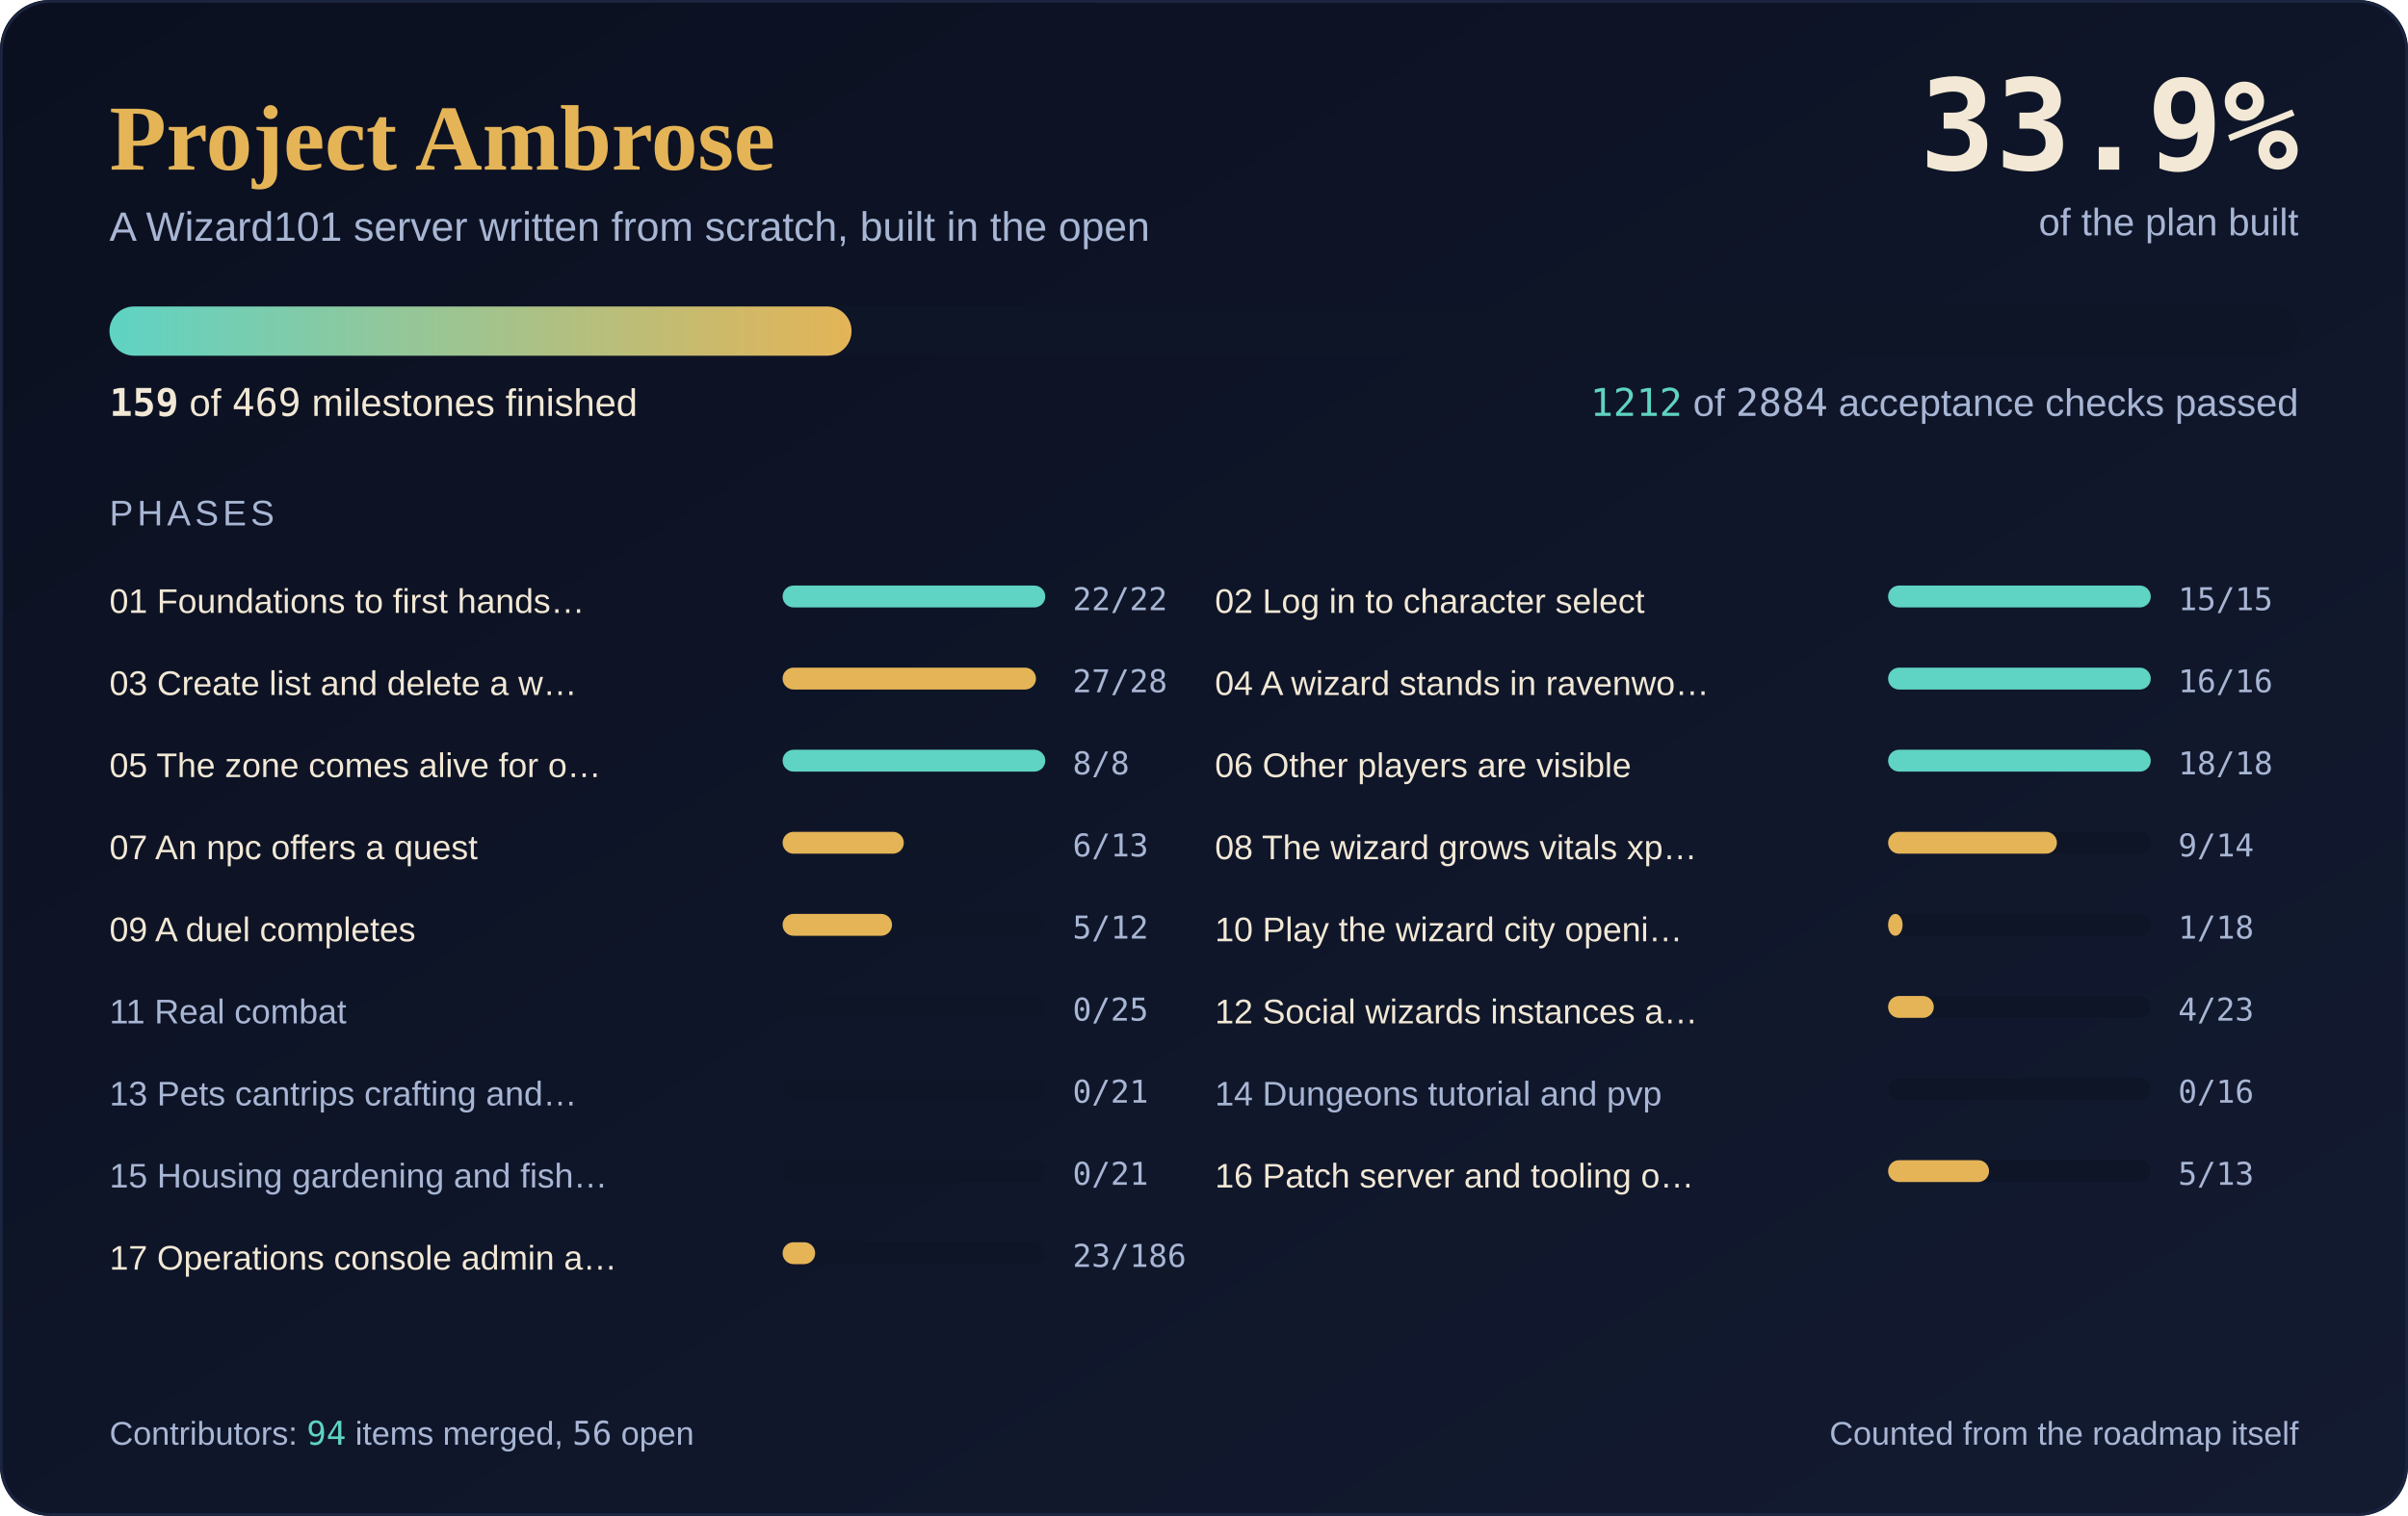
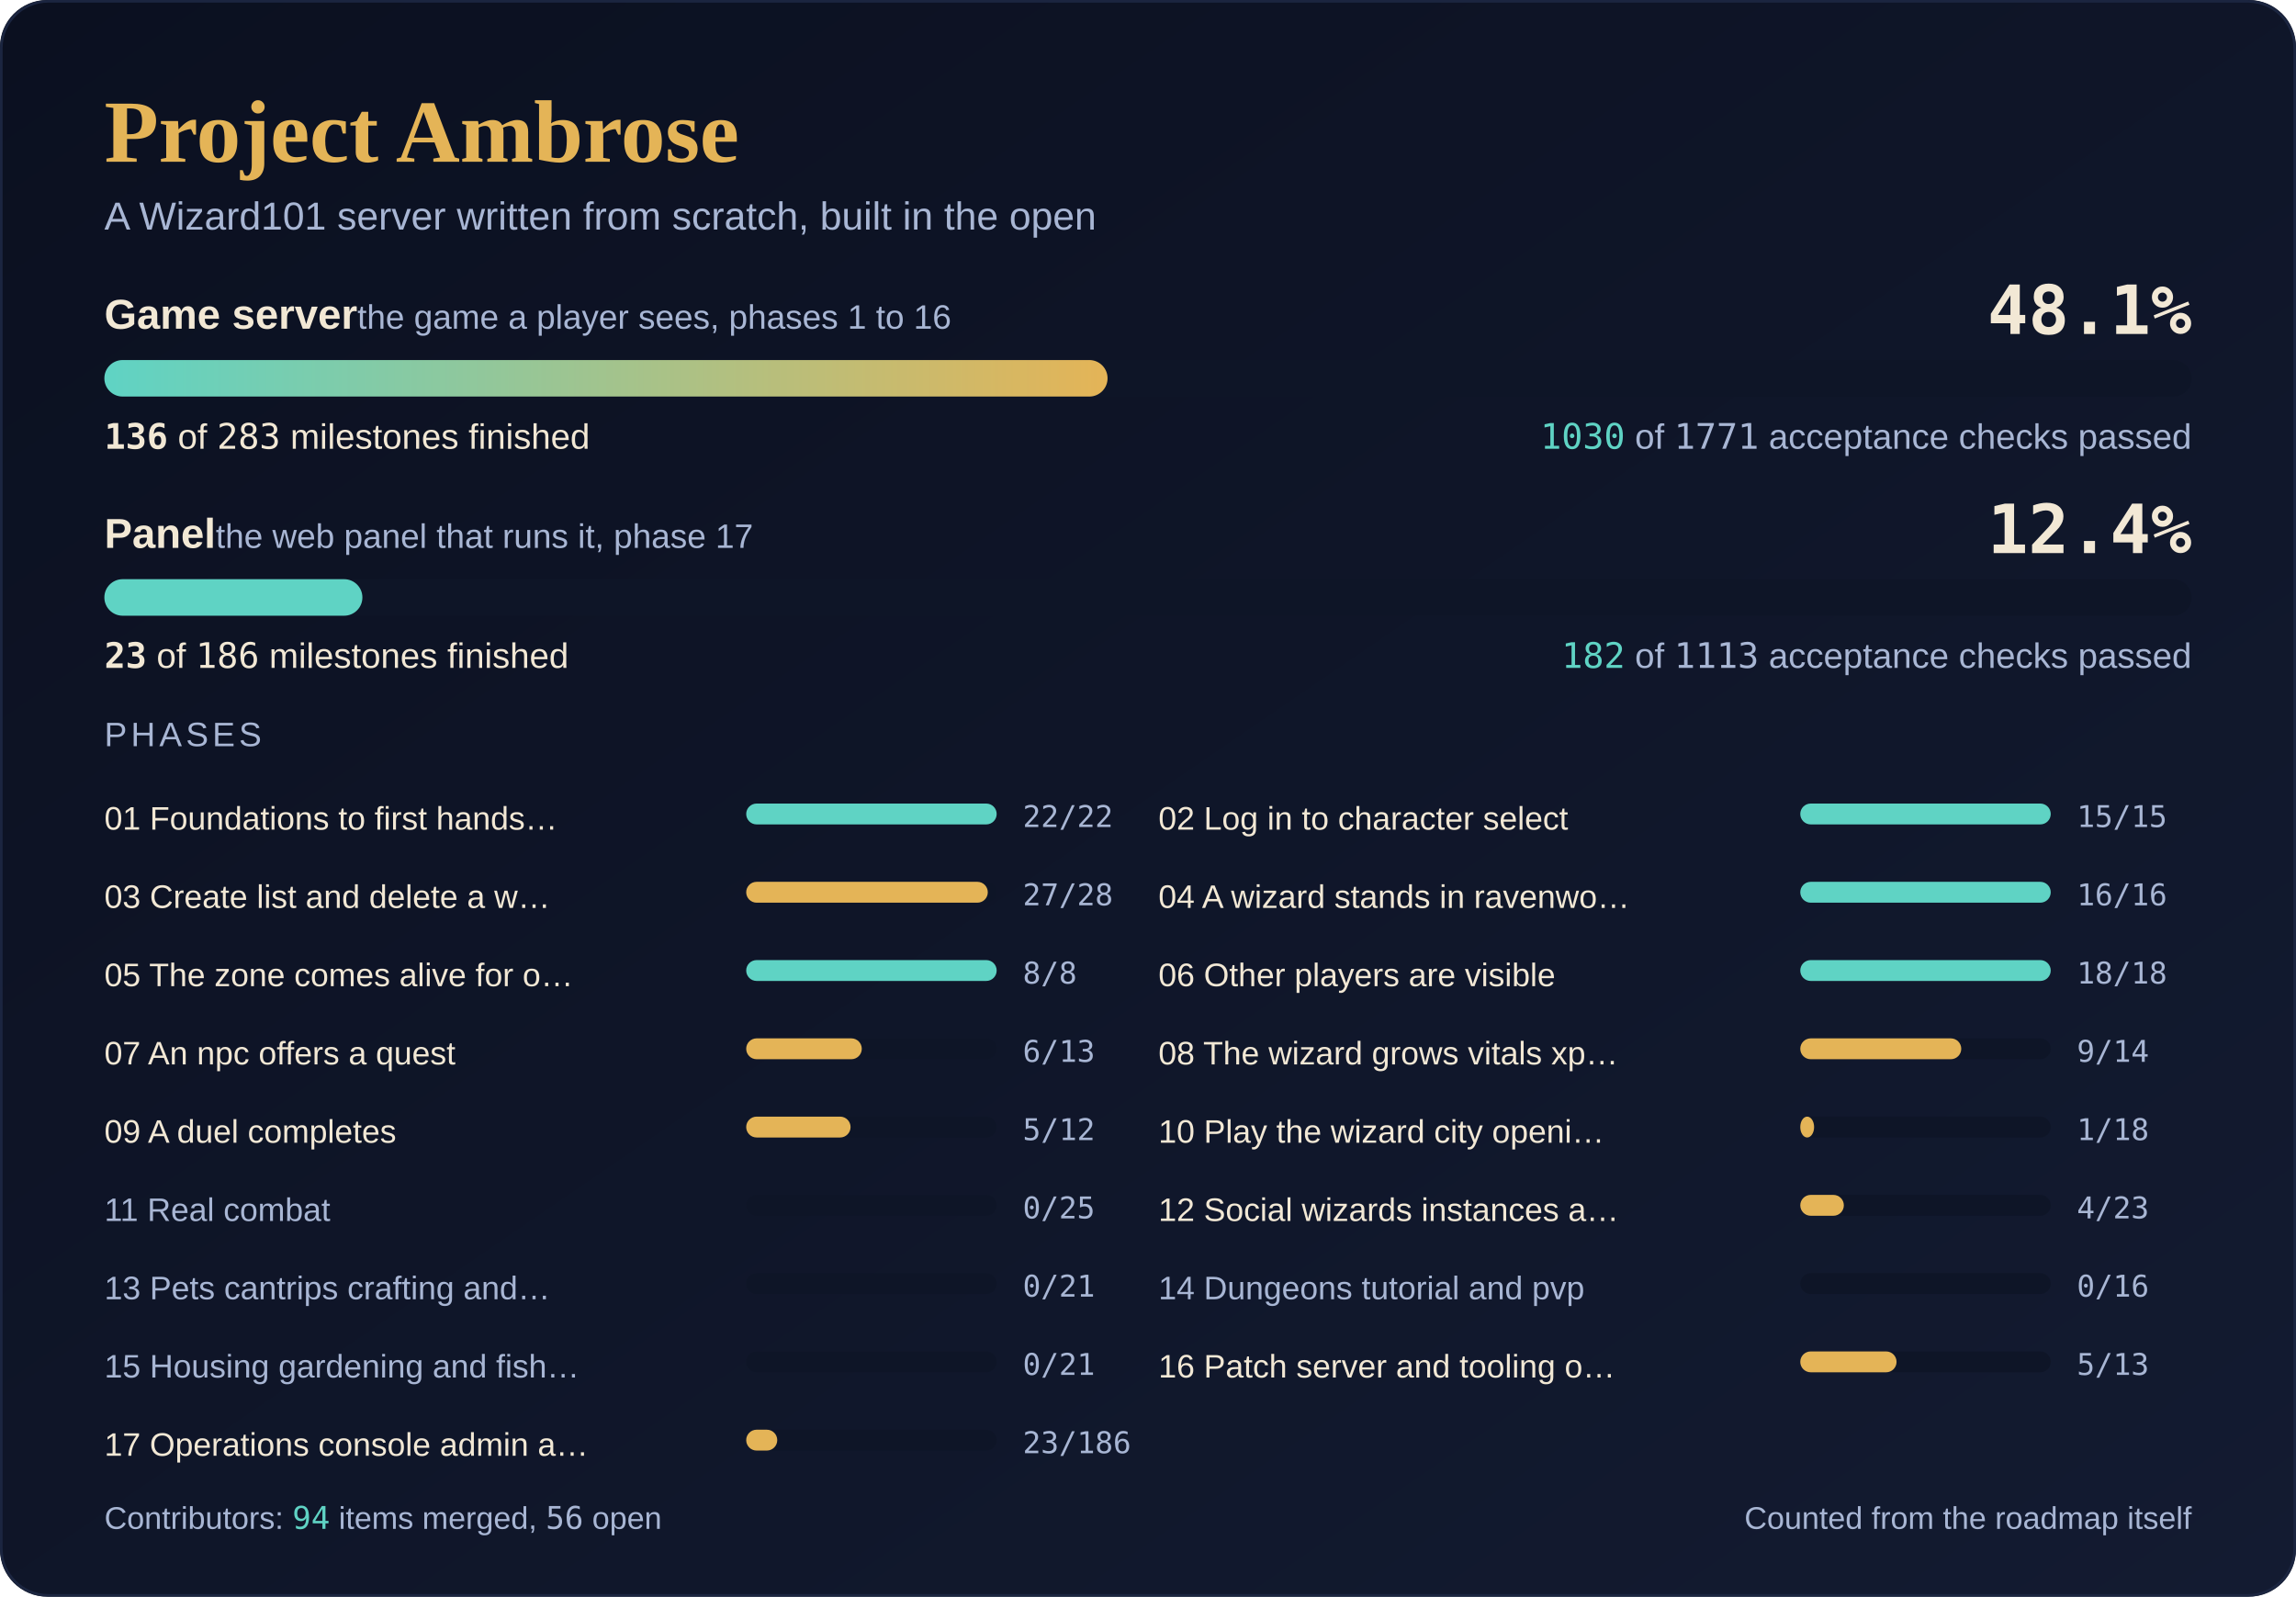
- <svg xmlns="http://www.w3.org/2000/svg" width="880" height="554" viewBox="0 0 880 554" role="img" aria-label="Project Ambrose progress: 159 of 469 milestones complete, 33.9 percent">
+ <svg xmlns="http://www.w3.org/2000/svg" width="880" height="612" viewBox="0 0 880 612" role="img" aria-label="Project Ambrose progress: game server 136 of 283 milestones, 48.1 percent; panel 23 of 186 milestones, 12.4 percent">
  <defs>
    <linearGradient id="sky" x1="0" y1="0" x2="1" y2="1">
      <stop offset="0" stop-color="#0B1020" />
      <stop offset="1" stop-color="#131B31" />
    </linearGradient>
    <linearGradient id="fill" x1="0" y1="0" x2="1" y2="0">
      <stop offset="0" stop-color="#5FD3C4" />
      <stop offset="1" stop-color="#E4B457" />
    </linearGradient>
  </defs>
-   <rect width="880" height="554" rx="18" fill="url(#sky)" />
-   <rect x="0.5" y="0.5" width="879" height="553" rx="18" fill="none" stroke="#1B2540" />
+   <rect width="880" height="612" rx="18" fill="url(#sky)" />
+   <rect x="0.5" y="0.5" width="879" height="611" rx="18" fill="none" stroke="#1B2540" />
  <text x="40" y="62" font-family="'Cormorant Garamond', Georgia, 'Times New Roman', serif" font-size="34" font-weight="600" fill="#E4B457">Project Ambrose</text>
  <text x="40" y="88" font-family="Karla, 'Segoe UI', 'Helvetica Neue', Arial, sans-serif" font-size="15" fill="#A8B6D4">A Wizard101 server written from scratch, built in the open</text>
-   <text x="840" y="62" text-anchor="end" font-family="'JetBrains Mono', Consolas, 'DejaVu Sans Mono', monospace" font-size="46" font-weight="700" fill="#F2E8D5">33.9%</text>
-   <text x="840" y="86" text-anchor="end" font-family="Karla, 'Segoe UI', 'Helvetica Neue', Arial, sans-serif" font-size="14" fill="#A8B6D4">of the plan built</text>
-   <rect x="40" y="112" width="800" height="18" rx="9.0" fill="#0E1527" />
-   <rect x="40" y="112" width="271.2" height="18" rx="9.0" fill="url(#fill)" />
-   <text x="40" y="152" font-family="Karla, 'Segoe UI', 'Helvetica Neue', Arial, sans-serif" font-size="14" fill="#F2E8D5">
-     <tspan font-family="'JetBrains Mono', Consolas, 'DejaVu Sans Mono', monospace" font-weight="700">159</tspan> of <tspan font-family="'JetBrains Mono', Consolas, 'DejaVu Sans Mono', monospace">469</tspan> milestones finished</text>
-   <text x="840" y="152" text-anchor="end" font-family="Karla, 'Segoe UI', 'Helvetica Neue', Arial, sans-serif" font-size="14" fill="#A8B6D4">
-     <tspan font-family="'JetBrains Mono', Consolas, 'DejaVu Sans Mono', monospace" fill="#5FD3C4">1212</tspan> of <tspan font-family="'JetBrains Mono', Consolas, 'DejaVu Sans Mono', monospace">2884</tspan> acceptance checks passed</text>
-   <text x="40" y="192" font-family="Karla, 'Segoe UI', 'Helvetica Neue', Arial, sans-serif" font-size="13" fill="#A8B6D4" letter-spacing="1.5">PHASES</text>
-   <text x="40" y="224" font-family="Karla, 'Segoe UI', 'Helvetica Neue', Arial, sans-serif" font-size="12.5" fill="#F2E8D5">01 Foundations to first hands…</text>
-   <rect x="286" y="214" width="96" height="8" rx="4.0" fill="#0E1527" />
-   <rect x="286" y="214" width="96.0" height="8" rx="4.0" fill="#5FD3C4" />
-   <text x="392" y="223" font-family="'JetBrains Mono', Consolas, 'DejaVu Sans Mono', monospace" font-size="11.5" fill="#A8B6D4">22/22</text>
-   <text x="444" y="224" font-family="Karla, 'Segoe UI', 'Helvetica Neue', Arial, sans-serif" font-size="12.5" fill="#F2E8D5">02 Log in to character select</text>
-   <rect x="690" y="214" width="96" height="8" rx="4.0" fill="#0E1527" />
-   <rect x="690" y="214" width="96.0" height="8" rx="4.0" fill="#5FD3C4" />
-   <text x="796" y="223" font-family="'JetBrains Mono', Consolas, 'DejaVu Sans Mono', monospace" font-size="11.5" fill="#A8B6D4">15/15</text>
-   <text x="40" y="254" font-family="Karla, 'Segoe UI', 'Helvetica Neue', Arial, sans-serif" font-size="12.5" fill="#F2E8D5">03 Create list and delete a w…</text>
-   <rect x="286" y="244" width="96" height="8" rx="4.0" fill="#0E1527" />
-   <rect x="286" y="244" width="92.6" height="8" rx="4.0" fill="#E4B457" />
-   <text x="392" y="253" font-family="'JetBrains Mono', Consolas, 'DejaVu Sans Mono', monospace" font-size="11.5" fill="#A8B6D4">27/28</text>
-   <text x="444" y="254" font-family="Karla, 'Segoe UI', 'Helvetica Neue', Arial, sans-serif" font-size="12.5" fill="#F2E8D5">04 A wizard stands in ravenwo…</text>
-   <rect x="690" y="244" width="96" height="8" rx="4.0" fill="#0E1527" />
-   <rect x="690" y="244" width="96.0" height="8" rx="4.0" fill="#5FD3C4" />
-   <text x="796" y="253" font-family="'JetBrains Mono', Consolas, 'DejaVu Sans Mono', monospace" font-size="11.5" fill="#A8B6D4">16/16</text>
-   <text x="40" y="284" font-family="Karla, 'Segoe UI', 'Helvetica Neue', Arial, sans-serif" font-size="12.5" fill="#F2E8D5">05 The zone comes alive for o…</text>
-   <rect x="286" y="274" width="96" height="8" rx="4.0" fill="#0E1527" />
-   <rect x="286" y="274" width="96.0" height="8" rx="4.0" fill="#5FD3C4" />
-   <text x="392" y="283" font-family="'JetBrains Mono', Consolas, 'DejaVu Sans Mono', monospace" font-size="11.5" fill="#A8B6D4">8/8</text>
-   <text x="444" y="284" font-family="Karla, 'Segoe UI', 'Helvetica Neue', Arial, sans-serif" font-size="12.5" fill="#F2E8D5">06 Other players are visible</text>
-   <rect x="690" y="274" width="96" height="8" rx="4.0" fill="#0E1527" />
-   <rect x="690" y="274" width="96.0" height="8" rx="4.0" fill="#5FD3C4" />
-   <text x="796" y="283" font-family="'JetBrains Mono', Consolas, 'DejaVu Sans Mono', monospace" font-size="11.5" fill="#A8B6D4">18/18</text>
-   <text x="40" y="314" font-family="Karla, 'Segoe UI', 'Helvetica Neue', Arial, sans-serif" font-size="12.5" fill="#F2E8D5">07 An npc offers a quest</text>
-   <rect x="286" y="304" width="96" height="8" rx="4.0" fill="#0E1527" />
-   <rect x="286" y="304" width="44.3" height="8" rx="4.0" fill="#E4B457" />
-   <text x="392" y="313" font-family="'JetBrains Mono', Consolas, 'DejaVu Sans Mono', monospace" font-size="11.5" fill="#A8B6D4">6/13</text>
-   <text x="444" y="314" font-family="Karla, 'Segoe UI', 'Helvetica Neue', Arial, sans-serif" font-size="12.5" fill="#F2E8D5">08 The wizard grows vitals xp…</text>
-   <rect x="690" y="304" width="96" height="8" rx="4.0" fill="#0E1527" />
-   <rect x="690" y="304" width="61.7" height="8" rx="4.0" fill="#E4B457" />
-   <text x="796" y="313" font-family="'JetBrains Mono', Consolas, 'DejaVu Sans Mono', monospace" font-size="11.5" fill="#A8B6D4">9/14</text>
-   <text x="40" y="344" font-family="Karla, 'Segoe UI', 'Helvetica Neue', Arial, sans-serif" font-size="12.5" fill="#F2E8D5">09 A duel completes</text>
-   <rect x="286" y="334" width="96" height="8" rx="4.0" fill="#0E1527" />
-   <rect x="286" y="334" width="40.0" height="8" rx="4.0" fill="#E4B457" />
-   <text x="392" y="343" font-family="'JetBrains Mono', Consolas, 'DejaVu Sans Mono', monospace" font-size="11.5" fill="#A8B6D4">5/12</text>
-   <text x="444" y="344" font-family="Karla, 'Segoe UI', 'Helvetica Neue', Arial, sans-serif" font-size="12.5" fill="#F2E8D5">10 Play the wizard city openi…</text>
-   <rect x="690" y="334" width="96" height="8" rx="4.0" fill="#0E1527" />
-   <rect x="690" y="334" width="5.3" height="8" rx="4.0" fill="#E4B457" />
-   <text x="796" y="343" font-family="'JetBrains Mono', Consolas, 'DejaVu Sans Mono', monospace" font-size="11.5" fill="#A8B6D4">1/18</text>
-   <text x="40" y="374" font-family="Karla, 'Segoe UI', 'Helvetica Neue', Arial, sans-serif" font-size="12.5" fill="#A8B6D4">11 Real combat</text>
-   <rect x="286" y="364" width="96" height="8" rx="4.0" fill="#0E1527" />
-   <text x="392" y="373" font-family="'JetBrains Mono', Consolas, 'DejaVu Sans Mono', monospace" font-size="11.5" fill="#A8B6D4">0/25</text>
-   <text x="444" y="374" font-family="Karla, 'Segoe UI', 'Helvetica Neue', Arial, sans-serif" font-size="12.5" fill="#F2E8D5">12 Social wizards instances a…</text>
-   <rect x="690" y="364" width="96" height="8" rx="4.0" fill="#0E1527" />
-   <rect x="690" y="364" width="16.7" height="8" rx="4.0" fill="#E4B457" />
-   <text x="796" y="373" font-family="'JetBrains Mono', Consolas, 'DejaVu Sans Mono', monospace" font-size="11.5" fill="#A8B6D4">4/23</text>
-   <text x="40" y="404" font-family="Karla, 'Segoe UI', 'Helvetica Neue', Arial, sans-serif" font-size="12.5" fill="#A8B6D4">13 Pets cantrips crafting and…</text>
-   <rect x="286" y="394" width="96" height="8" rx="4.0" fill="#0E1527" />
-   <text x="392" y="403" font-family="'JetBrains Mono', Consolas, 'DejaVu Sans Mono', monospace" font-size="11.5" fill="#A8B6D4">0/21</text>
-   <text x="444" y="404" font-family="Karla, 'Segoe UI', 'Helvetica Neue', Arial, sans-serif" font-size="12.5" fill="#A8B6D4">14 Dungeons tutorial and pvp</text>
-   <rect x="690" y="394" width="96" height="8" rx="4.0" fill="#0E1527" />
-   <text x="796" y="403" font-family="'JetBrains Mono', Consolas, 'DejaVu Sans Mono', monospace" font-size="11.5" fill="#A8B6D4">0/16</text>
-   <text x="40" y="434" font-family="Karla, 'Segoe UI', 'Helvetica Neue', Arial, sans-serif" font-size="12.5" fill="#A8B6D4">15 Housing gardening and fish…</text>
-   <rect x="286" y="424" width="96" height="8" rx="4.0" fill="#0E1527" />
-   <text x="392" y="433" font-family="'JetBrains Mono', Consolas, 'DejaVu Sans Mono', monospace" font-size="11.5" fill="#A8B6D4">0/21</text>
-   <text x="444" y="434" font-family="Karla, 'Segoe UI', 'Helvetica Neue', Arial, sans-serif" font-size="12.5" fill="#F2E8D5">16 Patch server and tooling o…</text>
-   <rect x="690" y="424" width="96" height="8" rx="4.0" fill="#0E1527" />
-   <rect x="690" y="424" width="36.9" height="8" rx="4.0" fill="#E4B457" />
-   <text x="796" y="433" font-family="'JetBrains Mono', Consolas, 'DejaVu Sans Mono', monospace" font-size="11.5" fill="#A8B6D4">5/13</text>
-   <text x="40" y="464" font-family="Karla, 'Segoe UI', 'Helvetica Neue', Arial, sans-serif" font-size="12.5" fill="#F2E8D5">17 Operations console admin a…</text>
-   <rect x="286" y="454" width="96" height="8" rx="4.0" fill="#0E1527" />
-   <rect x="286" y="454" width="11.9" height="8" rx="4.0" fill="#E4B457" />
-   <text x="392" y="463" font-family="'JetBrains Mono', Consolas, 'DejaVu Sans Mono', monospace" font-size="11.5" fill="#A8B6D4">23/186</text>
-   <text x="40" y="528" font-family="Karla, 'Segoe UI', 'Helvetica Neue', Arial, sans-serif" font-size="12" fill="#A8B6D4">Contributors: <tspan font-family="'JetBrains Mono', Consolas, 'DejaVu Sans Mono', monospace" fill="#5FD3C4">94</tspan> items merged, <tspan font-family="'JetBrains Mono', Consolas, 'DejaVu Sans Mono', monospace">56</tspan> open</text>
-   <text x="840" y="528" text-anchor="end" font-family="Karla, 'Segoe UI', 'Helvetica Neue', Arial, sans-serif" font-size="12" fill="#A8B6D4">Counted from the roadmap itself</text>
+   <text x="40" y="126" font-family="Karla, 'Segoe UI', 'Helvetica Neue', Arial, sans-serif" font-size="16" font-weight="700" fill="#F2E8D5">Game server<tspan font-weight="400" font-size="13" fill="#A8B6D4">  the game a player sees, phases 1 to 16</tspan>
+   </text>
+   <text x="840" y="128" text-anchor="end" font-family="'JetBrains Mono', Consolas, 'DejaVu Sans Mono', monospace" font-size="26" font-weight="700" fill="#F2E8D5">48.1%</text>
+   <rect x="40" y="138" width="800" height="14" rx="7.0" fill="#0E1527" />
+   <rect x="40" y="138" width="384.5" height="14" rx="7.0" fill="url(#fill)" />
+   <text x="40" y="172" font-family="Karla, 'Segoe UI', 'Helvetica Neue', Arial, sans-serif" font-size="13.5" fill="#F2E8D5">
+     <tspan font-family="'JetBrains Mono', Consolas, 'DejaVu Sans Mono', monospace" font-weight="700">136</tspan> of <tspan font-family="'JetBrains Mono', Consolas, 'DejaVu Sans Mono', monospace">283</tspan> milestones finished</text>
+   <text x="840" y="172" text-anchor="end" font-family="Karla, 'Segoe UI', 'Helvetica Neue', Arial, sans-serif" font-size="13.5" fill="#A8B6D4">
+     <tspan font-family="'JetBrains Mono', Consolas, 'DejaVu Sans Mono', monospace" fill="#5FD3C4">1030</tspan> of <tspan font-family="'JetBrains Mono', Consolas, 'DejaVu Sans Mono', monospace">1771</tspan> acceptance checks passed</text>
+   <text x="40" y="210" font-family="Karla, 'Segoe UI', 'Helvetica Neue', Arial, sans-serif" font-size="16" font-weight="700" fill="#F2E8D5">Panel<tspan font-weight="400" font-size="13" fill="#A8B6D4">  the web panel that runs it, phase 17</tspan>
+   </text>
+   <text x="840" y="212" text-anchor="end" font-family="'JetBrains Mono', Consolas, 'DejaVu Sans Mono', monospace" font-size="26" font-weight="700" fill="#F2E8D5">12.4%</text>
+   <rect x="40" y="222" width="800" height="14" rx="7.0" fill="#0E1527" />
+   <rect x="40" y="222" width="98.9" height="14" rx="7.0" fill="#5FD3C4" />
+   <text x="40" y="256" font-family="Karla, 'Segoe UI', 'Helvetica Neue', Arial, sans-serif" font-size="13.5" fill="#F2E8D5">
+     <tspan font-family="'JetBrains Mono', Consolas, 'DejaVu Sans Mono', monospace" font-weight="700">23</tspan> of <tspan font-family="'JetBrains Mono', Consolas, 'DejaVu Sans Mono', monospace">186</tspan> milestones finished</text>
+   <text x="840" y="256" text-anchor="end" font-family="Karla, 'Segoe UI', 'Helvetica Neue', Arial, sans-serif" font-size="13.5" fill="#A8B6D4">
+     <tspan font-family="'JetBrains Mono', Consolas, 'DejaVu Sans Mono', monospace" fill="#5FD3C4">182</tspan> of <tspan font-family="'JetBrains Mono', Consolas, 'DejaVu Sans Mono', monospace">1113</tspan> acceptance checks passed</text>
+   <text x="40" y="286" font-family="Karla, 'Segoe UI', 'Helvetica Neue', Arial, sans-serif" font-size="13" fill="#A8B6D4" letter-spacing="1.5">PHASES</text>
+   <text x="40" y="318" font-family="Karla, 'Segoe UI', 'Helvetica Neue', Arial, sans-serif" font-size="12.5" fill="#F2E8D5">01 Foundations to first hands…</text>
+   <rect x="286" y="308" width="96" height="8" rx="4.0" fill="#0E1527" />
+   <rect x="286" y="308" width="96.0" height="8" rx="4.0" fill="#5FD3C4" />
+   <text x="392" y="317" font-family="'JetBrains Mono', Consolas, 'DejaVu Sans Mono', monospace" font-size="11.5" fill="#A8B6D4">22/22</text>
+   <text x="444" y="318" font-family="Karla, 'Segoe UI', 'Helvetica Neue', Arial, sans-serif" font-size="12.5" fill="#F2E8D5">02 Log in to character select</text>
+   <rect x="690" y="308" width="96" height="8" rx="4.0" fill="#0E1527" />
+   <rect x="690" y="308" width="96.0" height="8" rx="4.0" fill="#5FD3C4" />
+   <text x="796" y="317" font-family="'JetBrains Mono', Consolas, 'DejaVu Sans Mono', monospace" font-size="11.5" fill="#A8B6D4">15/15</text>
+   <text x="40" y="348" font-family="Karla, 'Segoe UI', 'Helvetica Neue', Arial, sans-serif" font-size="12.5" fill="#F2E8D5">03 Create list and delete a w…</text>
+   <rect x="286" y="338" width="96" height="8" rx="4.0" fill="#0E1527" />
+   <rect x="286" y="338" width="92.6" height="8" rx="4.0" fill="#E4B457" />
+   <text x="392" y="347" font-family="'JetBrains Mono', Consolas, 'DejaVu Sans Mono', monospace" font-size="11.5" fill="#A8B6D4">27/28</text>
+   <text x="444" y="348" font-family="Karla, 'Segoe UI', 'Helvetica Neue', Arial, sans-serif" font-size="12.5" fill="#F2E8D5">04 A wizard stands in ravenwo…</text>
+   <rect x="690" y="338" width="96" height="8" rx="4.0" fill="#0E1527" />
+   <rect x="690" y="338" width="96.0" height="8" rx="4.0" fill="#5FD3C4" />
+   <text x="796" y="347" font-family="'JetBrains Mono', Consolas, 'DejaVu Sans Mono', monospace" font-size="11.5" fill="#A8B6D4">16/16</text>
+   <text x="40" y="378" font-family="Karla, 'Segoe UI', 'Helvetica Neue', Arial, sans-serif" font-size="12.5" fill="#F2E8D5">05 The zone comes alive for o…</text>
+   <rect x="286" y="368" width="96" height="8" rx="4.0" fill="#0E1527" />
+   <rect x="286" y="368" width="96.0" height="8" rx="4.0" fill="#5FD3C4" />
+   <text x="392" y="377" font-family="'JetBrains Mono', Consolas, 'DejaVu Sans Mono', monospace" font-size="11.5" fill="#A8B6D4">8/8</text>
+   <text x="444" y="378" font-family="Karla, 'Segoe UI', 'Helvetica Neue', Arial, sans-serif" font-size="12.5" fill="#F2E8D5">06 Other players are visible</text>
+   <rect x="690" y="368" width="96" height="8" rx="4.0" fill="#0E1527" />
+   <rect x="690" y="368" width="96.0" height="8" rx="4.0" fill="#5FD3C4" />
+   <text x="796" y="377" font-family="'JetBrains Mono', Consolas, 'DejaVu Sans Mono', monospace" font-size="11.5" fill="#A8B6D4">18/18</text>
+   <text x="40" y="408" font-family="Karla, 'Segoe UI', 'Helvetica Neue', Arial, sans-serif" font-size="12.5" fill="#F2E8D5">07 An npc offers a quest</text>
+   <rect x="286" y="398" width="96" height="8" rx="4.0" fill="#0E1527" />
+   <rect x="286" y="398" width="44.3" height="8" rx="4.0" fill="#E4B457" />
+   <text x="392" y="407" font-family="'JetBrains Mono', Consolas, 'DejaVu Sans Mono', monospace" font-size="11.5" fill="#A8B6D4">6/13</text>
+   <text x="444" y="408" font-family="Karla, 'Segoe UI', 'Helvetica Neue', Arial, sans-serif" font-size="12.5" fill="#F2E8D5">08 The wizard grows vitals xp…</text>
+   <rect x="690" y="398" width="96" height="8" rx="4.0" fill="#0E1527" />
+   <rect x="690" y="398" width="61.7" height="8" rx="4.0" fill="#E4B457" />
+   <text x="796" y="407" font-family="'JetBrains Mono', Consolas, 'DejaVu Sans Mono', monospace" font-size="11.5" fill="#A8B6D4">9/14</text>
+   <text x="40" y="438" font-family="Karla, 'Segoe UI', 'Helvetica Neue', Arial, sans-serif" font-size="12.5" fill="#F2E8D5">09 A duel completes</text>
+   <rect x="286" y="428" width="96" height="8" rx="4.0" fill="#0E1527" />
+   <rect x="286" y="428" width="40.0" height="8" rx="4.0" fill="#E4B457" />
+   <text x="392" y="437" font-family="'JetBrains Mono', Consolas, 'DejaVu Sans Mono', monospace" font-size="11.5" fill="#A8B6D4">5/12</text>
+   <text x="444" y="438" font-family="Karla, 'Segoe UI', 'Helvetica Neue', Arial, sans-serif" font-size="12.5" fill="#F2E8D5">10 Play the wizard city openi…</text>
+   <rect x="690" y="428" width="96" height="8" rx="4.0" fill="#0E1527" />
+   <rect x="690" y="428" width="5.3" height="8" rx="4.0" fill="#E4B457" />
+   <text x="796" y="437" font-family="'JetBrains Mono', Consolas, 'DejaVu Sans Mono', monospace" font-size="11.5" fill="#A8B6D4">1/18</text>
+   <text x="40" y="468" font-family="Karla, 'Segoe UI', 'Helvetica Neue', Arial, sans-serif" font-size="12.5" fill="#A8B6D4">11 Real combat</text>
+   <rect x="286" y="458" width="96" height="8" rx="4.0" fill="#0E1527" />
+   <text x="392" y="467" font-family="'JetBrains Mono', Consolas, 'DejaVu Sans Mono', monospace" font-size="11.5" fill="#A8B6D4">0/25</text>
+   <text x="444" y="468" font-family="Karla, 'Segoe UI', 'Helvetica Neue', Arial, sans-serif" font-size="12.5" fill="#F2E8D5">12 Social wizards instances a…</text>
+   <rect x="690" y="458" width="96" height="8" rx="4.0" fill="#0E1527" />
+   <rect x="690" y="458" width="16.7" height="8" rx="4.0" fill="#E4B457" />
+   <text x="796" y="467" font-family="'JetBrains Mono', Consolas, 'DejaVu Sans Mono', monospace" font-size="11.5" fill="#A8B6D4">4/23</text>
+   <text x="40" y="498" font-family="Karla, 'Segoe UI', 'Helvetica Neue', Arial, sans-serif" font-size="12.5" fill="#A8B6D4">13 Pets cantrips crafting and…</text>
+   <rect x="286" y="488" width="96" height="8" rx="4.0" fill="#0E1527" />
+   <text x="392" y="497" font-family="'JetBrains Mono', Consolas, 'DejaVu Sans Mono', monospace" font-size="11.5" fill="#A8B6D4">0/21</text>
+   <text x="444" y="498" font-family="Karla, 'Segoe UI', 'Helvetica Neue', Arial, sans-serif" font-size="12.5" fill="#A8B6D4">14 Dungeons tutorial and pvp</text>
+   <rect x="690" y="488" width="96" height="8" rx="4.0" fill="#0E1527" />
+   <text x="796" y="497" font-family="'JetBrains Mono', Consolas, 'DejaVu Sans Mono', monospace" font-size="11.5" fill="#A8B6D4">0/16</text>
+   <text x="40" y="528" font-family="Karla, 'Segoe UI', 'Helvetica Neue', Arial, sans-serif" font-size="12.5" fill="#A8B6D4">15 Housing gardening and fish…</text>
+   <rect x="286" y="518" width="96" height="8" rx="4.0" fill="#0E1527" />
+   <text x="392" y="527" font-family="'JetBrains Mono', Consolas, 'DejaVu Sans Mono', monospace" font-size="11.5" fill="#A8B6D4">0/21</text>
+   <text x="444" y="528" font-family="Karla, 'Segoe UI', 'Helvetica Neue', Arial, sans-serif" font-size="12.5" fill="#F2E8D5">16 Patch server and tooling o…</text>
+   <rect x="690" y="518" width="96" height="8" rx="4.0" fill="#0E1527" />
+   <rect x="690" y="518" width="36.9" height="8" rx="4.0" fill="#E4B457" />
+   <text x="796" y="527" font-family="'JetBrains Mono', Consolas, 'DejaVu Sans Mono', monospace" font-size="11.5" fill="#A8B6D4">5/13</text>
+   <text x="40" y="558" font-family="Karla, 'Segoe UI', 'Helvetica Neue', Arial, sans-serif" font-size="12.5" fill="#F2E8D5">17 Operations console admin a…</text>
+   <rect x="286" y="548" width="96" height="8" rx="4.0" fill="#0E1527" />
+   <rect x="286" y="548" width="11.9" height="8" rx="4.0" fill="#E4B457" />
+   <text x="392" y="557" font-family="'JetBrains Mono', Consolas, 'DejaVu Sans Mono', monospace" font-size="11.5" fill="#A8B6D4">23/186</text>
+   <text x="40" y="586" font-family="Karla, 'Segoe UI', 'Helvetica Neue', Arial, sans-serif" font-size="12" fill="#A8B6D4">Contributors: <tspan font-family="'JetBrains Mono', Consolas, 'DejaVu Sans Mono', monospace" fill="#5FD3C4">94</tspan> items merged, <tspan font-family="'JetBrains Mono', Consolas, 'DejaVu Sans Mono', monospace">56</tspan> open</text>
+   <text x="840" y="586" text-anchor="end" font-family="Karla, 'Segoe UI', 'Helvetica Neue', Arial, sans-serif" font-size="12" fill="#A8B6D4">Counted from the roadmap itself</text>
</svg>
